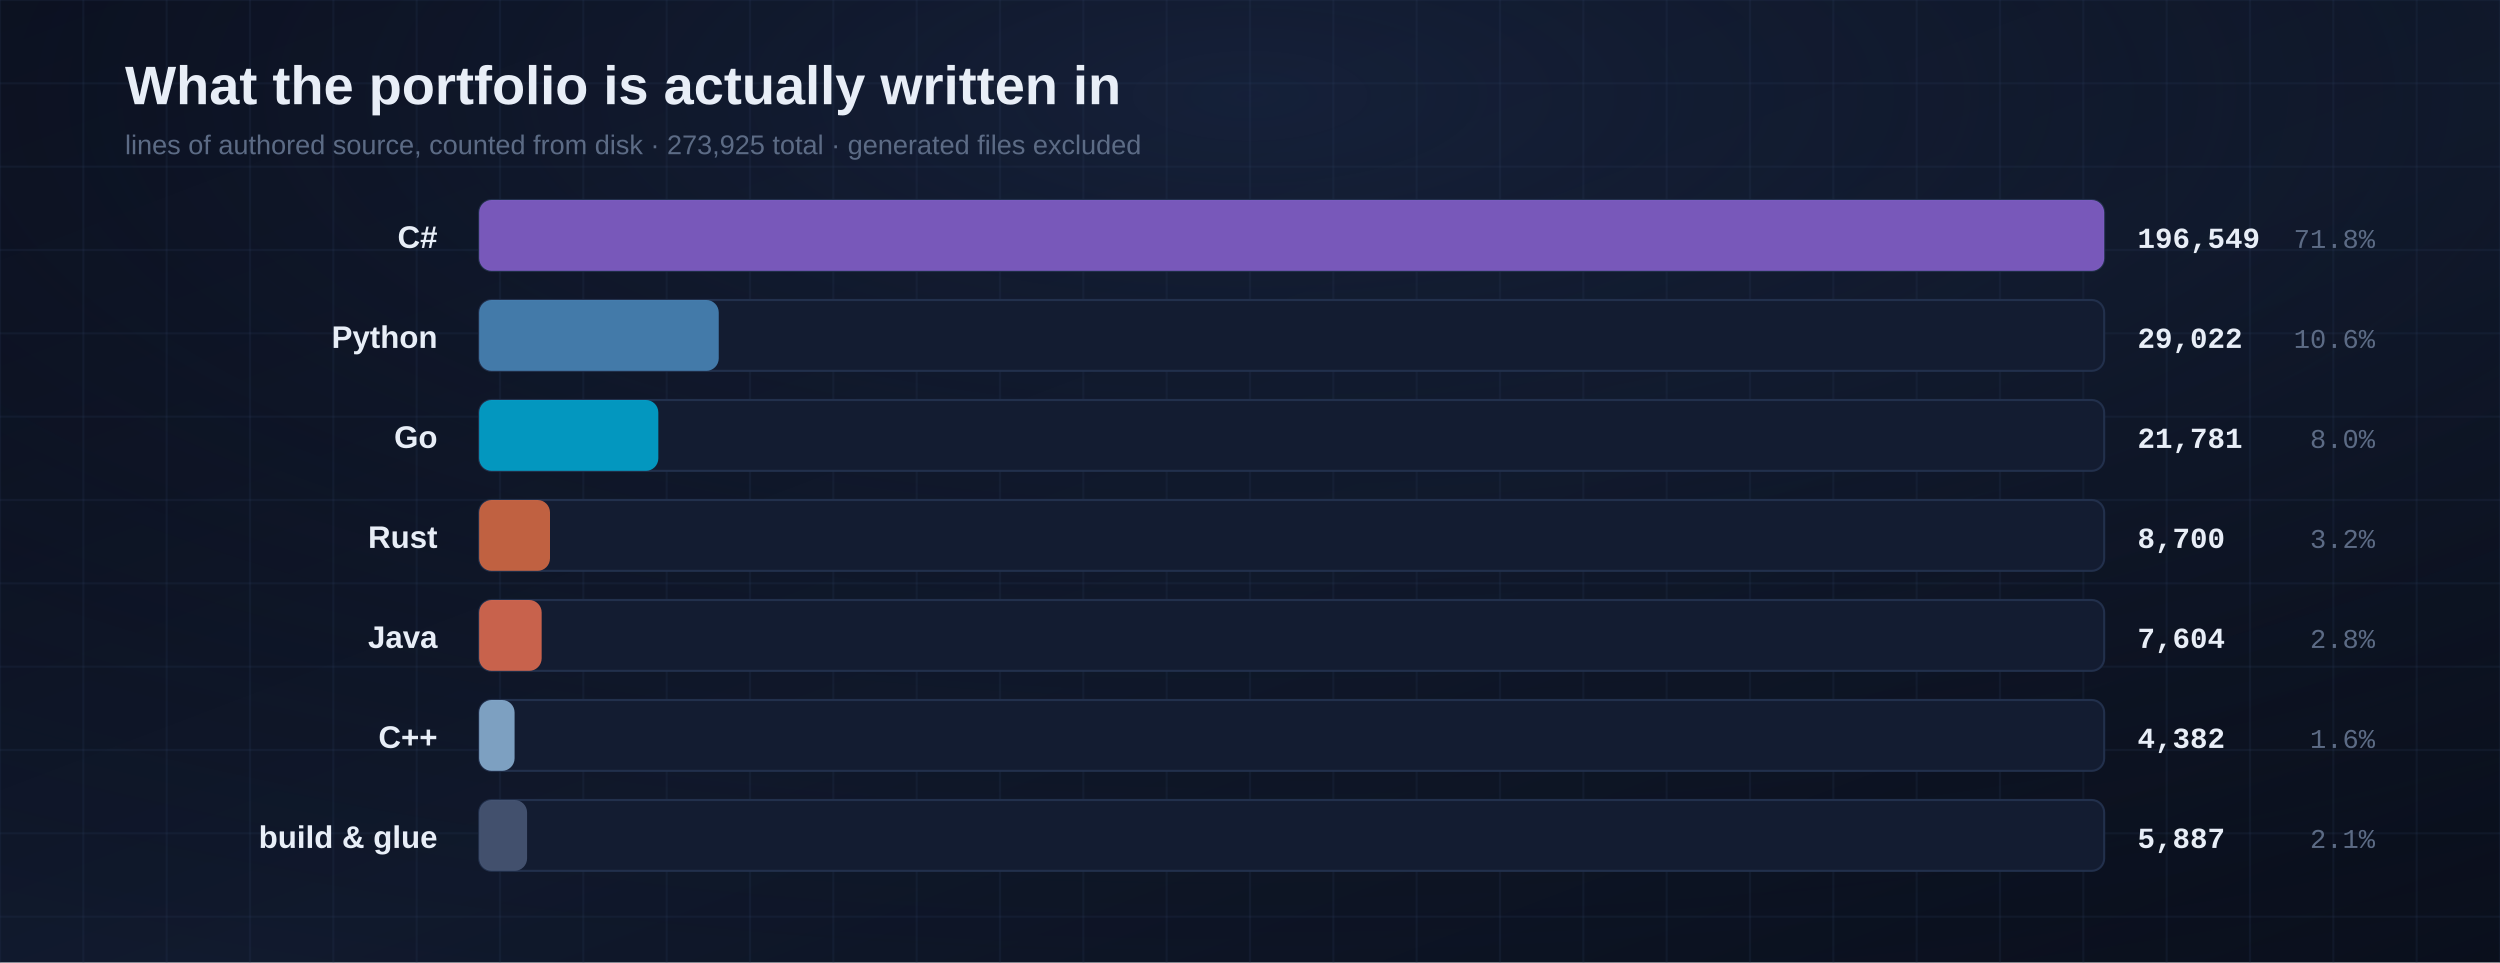
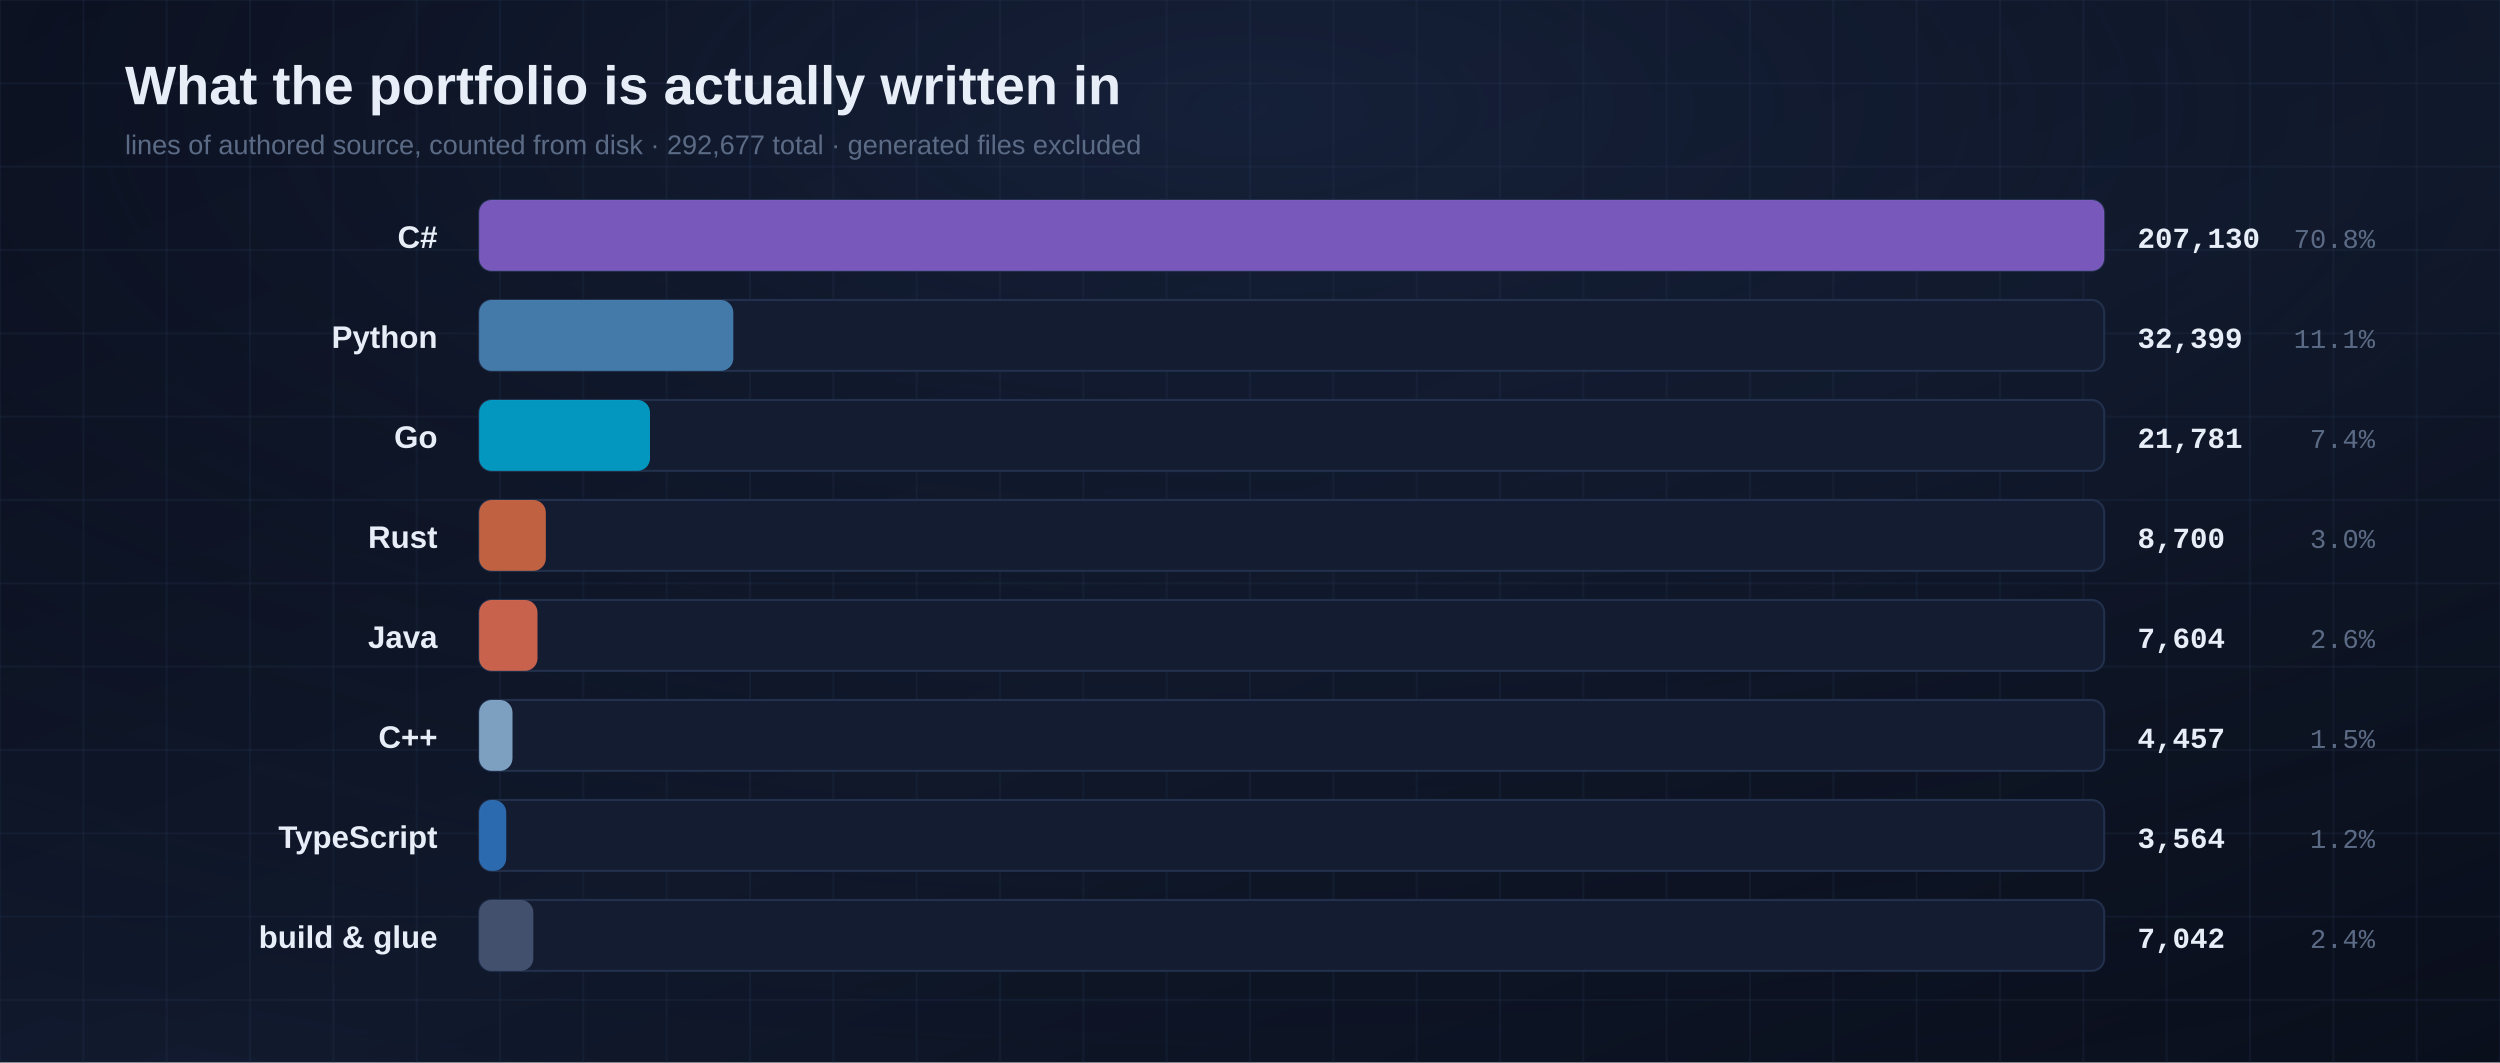
- <svg xmlns="http://www.w3.org/2000/svg" width="1200" height="462" viewBox="0 0 1200 462" role="img">
+ <svg xmlns="http://www.w3.org/2000/svg" width="1200" height="510" viewBox="0 0 1200 510" role="img">
  <defs>
    <linearGradient id="bg" x1="0" y1="0" x2="1" y2="1">
      <stop offset="0%" stop-color="#0B1020" />
      <stop offset="55%" stop-color="#111A2E" />
      <stop offset="100%" stop-color="#0A0F1C" />
    </linearGradient>
    <radialGradient id="vign" cx="0.5" cy="0.1" r="1">
      <stop offset="0%" stop-color="#1B2947" stop-opacity="0.55" />
      <stop offset="100%" stop-color="#000000" stop-opacity="0" />
    </radialGradient>
  </defs>
-   <rect width="1200" height="462" rx="0" fill="url(#bg)" />
-   <rect width="1200" height="462" rx="0" fill="url(#vign)" />
-   <line x1="0" y1="0" x2="0" y2="462" stroke="#2A3B5C" stroke-width="1" opacity="0.18" />
-   <line x1="40" y1="0" x2="40" y2="462" stroke="#2A3B5C" stroke-width="1" opacity="0.18" />
-   <line x1="80" y1="0" x2="80" y2="462" stroke="#2A3B5C" stroke-width="1" opacity="0.18" />
-   <line x1="120" y1="0" x2="120" y2="462" stroke="#2A3B5C" stroke-width="1" opacity="0.18" />
-   <line x1="160" y1="0" x2="160" y2="462" stroke="#2A3B5C" stroke-width="1" opacity="0.18" />
-   <line x1="200" y1="0" x2="200" y2="462" stroke="#2A3B5C" stroke-width="1" opacity="0.18" />
-   <line x1="240" y1="0" x2="240" y2="462" stroke="#2A3B5C" stroke-width="1" opacity="0.18" />
-   <line x1="280" y1="0" x2="280" y2="462" stroke="#2A3B5C" stroke-width="1" opacity="0.18" />
-   <line x1="320" y1="0" x2="320" y2="462" stroke="#2A3B5C" stroke-width="1" opacity="0.18" />
-   <line x1="360" y1="0" x2="360" y2="462" stroke="#2A3B5C" stroke-width="1" opacity="0.18" />
-   <line x1="400" y1="0" x2="400" y2="462" stroke="#2A3B5C" stroke-width="1" opacity="0.18" />
-   <line x1="440" y1="0" x2="440" y2="462" stroke="#2A3B5C" stroke-width="1" opacity="0.18" />
-   <line x1="480" y1="0" x2="480" y2="462" stroke="#2A3B5C" stroke-width="1" opacity="0.18" />
-   <line x1="520" y1="0" x2="520" y2="462" stroke="#2A3B5C" stroke-width="1" opacity="0.18" />
-   <line x1="560" y1="0" x2="560" y2="462" stroke="#2A3B5C" stroke-width="1" opacity="0.18" />
-   <line x1="600" y1="0" x2="600" y2="462" stroke="#2A3B5C" stroke-width="1" opacity="0.18" />
-   <line x1="640" y1="0" x2="640" y2="462" stroke="#2A3B5C" stroke-width="1" opacity="0.18" />
-   <line x1="680" y1="0" x2="680" y2="462" stroke="#2A3B5C" stroke-width="1" opacity="0.18" />
-   <line x1="720" y1="0" x2="720" y2="462" stroke="#2A3B5C" stroke-width="1" opacity="0.18" />
-   <line x1="760" y1="0" x2="760" y2="462" stroke="#2A3B5C" stroke-width="1" opacity="0.18" />
-   <line x1="800" y1="0" x2="800" y2="462" stroke="#2A3B5C" stroke-width="1" opacity="0.18" />
-   <line x1="840" y1="0" x2="840" y2="462" stroke="#2A3B5C" stroke-width="1" opacity="0.18" />
-   <line x1="880" y1="0" x2="880" y2="462" stroke="#2A3B5C" stroke-width="1" opacity="0.18" />
-   <line x1="920" y1="0" x2="920" y2="462" stroke="#2A3B5C" stroke-width="1" opacity="0.18" />
-   <line x1="960" y1="0" x2="960" y2="462" stroke="#2A3B5C" stroke-width="1" opacity="0.18" />
-   <line x1="1000" y1="0" x2="1000" y2="462" stroke="#2A3B5C" stroke-width="1" opacity="0.18" />
-   <line x1="1040" y1="0" x2="1040" y2="462" stroke="#2A3B5C" stroke-width="1" opacity="0.18" />
-   <line x1="1080" y1="0" x2="1080" y2="462" stroke="#2A3B5C" stroke-width="1" opacity="0.18" />
-   <line x1="1120" y1="0" x2="1120" y2="462" stroke="#2A3B5C" stroke-width="1" opacity="0.18" />
-   <line x1="1160" y1="0" x2="1160" y2="462" stroke="#2A3B5C" stroke-width="1" opacity="0.18" />
-   <line x1="1200" y1="0" x2="1200" y2="462" stroke="#2A3B5C" stroke-width="1" opacity="0.18" />
+   <rect width="1200" height="510" rx="0" fill="url(#bg)" />
+   <rect width="1200" height="510" rx="0" fill="url(#vign)" />
+   <line x1="0" y1="0" x2="0" y2="510" stroke="#2A3B5C" stroke-width="1" opacity="0.18" />
+   <line x1="40" y1="0" x2="40" y2="510" stroke="#2A3B5C" stroke-width="1" opacity="0.18" />
+   <line x1="80" y1="0" x2="80" y2="510" stroke="#2A3B5C" stroke-width="1" opacity="0.18" />
+   <line x1="120" y1="0" x2="120" y2="510" stroke="#2A3B5C" stroke-width="1" opacity="0.18" />
+   <line x1="160" y1="0" x2="160" y2="510" stroke="#2A3B5C" stroke-width="1" opacity="0.18" />
+   <line x1="200" y1="0" x2="200" y2="510" stroke="#2A3B5C" stroke-width="1" opacity="0.18" />
+   <line x1="240" y1="0" x2="240" y2="510" stroke="#2A3B5C" stroke-width="1" opacity="0.18" />
+   <line x1="280" y1="0" x2="280" y2="510" stroke="#2A3B5C" stroke-width="1" opacity="0.18" />
+   <line x1="320" y1="0" x2="320" y2="510" stroke="#2A3B5C" stroke-width="1" opacity="0.18" />
+   <line x1="360" y1="0" x2="360" y2="510" stroke="#2A3B5C" stroke-width="1" opacity="0.18" />
+   <line x1="400" y1="0" x2="400" y2="510" stroke="#2A3B5C" stroke-width="1" opacity="0.18" />
+   <line x1="440" y1="0" x2="440" y2="510" stroke="#2A3B5C" stroke-width="1" opacity="0.18" />
+   <line x1="480" y1="0" x2="480" y2="510" stroke="#2A3B5C" stroke-width="1" opacity="0.18" />
+   <line x1="520" y1="0" x2="520" y2="510" stroke="#2A3B5C" stroke-width="1" opacity="0.18" />
+   <line x1="560" y1="0" x2="560" y2="510" stroke="#2A3B5C" stroke-width="1" opacity="0.18" />
+   <line x1="600" y1="0" x2="600" y2="510" stroke="#2A3B5C" stroke-width="1" opacity="0.18" />
+   <line x1="640" y1="0" x2="640" y2="510" stroke="#2A3B5C" stroke-width="1" opacity="0.18" />
+   <line x1="680" y1="0" x2="680" y2="510" stroke="#2A3B5C" stroke-width="1" opacity="0.18" />
+   <line x1="720" y1="0" x2="720" y2="510" stroke="#2A3B5C" stroke-width="1" opacity="0.18" />
+   <line x1="760" y1="0" x2="760" y2="510" stroke="#2A3B5C" stroke-width="1" opacity="0.18" />
+   <line x1="800" y1="0" x2="800" y2="510" stroke="#2A3B5C" stroke-width="1" opacity="0.18" />
+   <line x1="840" y1="0" x2="840" y2="510" stroke="#2A3B5C" stroke-width="1" opacity="0.18" />
+   <line x1="880" y1="0" x2="880" y2="510" stroke="#2A3B5C" stroke-width="1" opacity="0.18" />
+   <line x1="920" y1="0" x2="920" y2="510" stroke="#2A3B5C" stroke-width="1" opacity="0.18" />
+   <line x1="960" y1="0" x2="960" y2="510" stroke="#2A3B5C" stroke-width="1" opacity="0.18" />
+   <line x1="1000" y1="0" x2="1000" y2="510" stroke="#2A3B5C" stroke-width="1" opacity="0.18" />
+   <line x1="1040" y1="0" x2="1040" y2="510" stroke="#2A3B5C" stroke-width="1" opacity="0.18" />
+   <line x1="1080" y1="0" x2="1080" y2="510" stroke="#2A3B5C" stroke-width="1" opacity="0.18" />
+   <line x1="1120" y1="0" x2="1120" y2="510" stroke="#2A3B5C" stroke-width="1" opacity="0.18" />
+   <line x1="1160" y1="0" x2="1160" y2="510" stroke="#2A3B5C" stroke-width="1" opacity="0.18" />
+   <line x1="1200" y1="0" x2="1200" y2="510" stroke="#2A3B5C" stroke-width="1" opacity="0.18" />
  <line x1="0" y1="0" x2="1200" y2="0" stroke="#2A3B5C" stroke-width="1" opacity="0.18" />
  <line x1="0" y1="40" x2="1200" y2="40" stroke="#2A3B5C" stroke-width="1" opacity="0.18" />
  <line x1="0" y1="80" x2="1200" y2="80" stroke="#2A3B5C" stroke-width="1" opacity="0.18" />
  <line x1="0" y1="120" x2="1200" y2="120" stroke="#2A3B5C" stroke-width="1" opacity="0.18" />
  <line x1="0" y1="160" x2="1200" y2="160" stroke="#2A3B5C" stroke-width="1" opacity="0.18" />
  <line x1="0" y1="200" x2="1200" y2="200" stroke="#2A3B5C" stroke-width="1" opacity="0.18" />
  <line x1="0" y1="240" x2="1200" y2="240" stroke="#2A3B5C" stroke-width="1" opacity="0.18" />
  <line x1="0" y1="280" x2="1200" y2="280" stroke="#2A3B5C" stroke-width="1" opacity="0.18" />
  <line x1="0" y1="320" x2="1200" y2="320" stroke="#2A3B5C" stroke-width="1" opacity="0.18" />
  <line x1="0" y1="360" x2="1200" y2="360" stroke="#2A3B5C" stroke-width="1" opacity="0.18" />
  <line x1="0" y1="400" x2="1200" y2="400" stroke="#2A3B5C" stroke-width="1" opacity="0.18" />
  <line x1="0" y1="440" x2="1200" y2="440" stroke="#2A3B5C" stroke-width="1" opacity="0.18" />
+   <line x1="0" y1="480" x2="1200" y2="480" stroke="#2A3B5C" stroke-width="1" opacity="0.18" />
  <text x="60" y="50" font-family="Segoe UI,-apple-system,BlinkMacSystemFont,Helvetica Neue,Arial,sans-serif" font-size="26" fill="#E8EEF7" font-weight="700" text-anchor="start">What the portfolio is actually written in</text>
-   <text x="60" y="74" font-family="Segoe UI,-apple-system,BlinkMacSystemFont,Helvetica Neue,Arial,sans-serif" font-size="13" fill="#5C6B85" font-weight="400" text-anchor="start">lines of authored source, counted from disk · 273,925 total · generated files excluded</text>
+   <text x="60" y="74" font-family="Segoe UI,-apple-system,BlinkMacSystemFont,Helvetica Neue,Arial,sans-serif" font-size="13" fill="#5C6B85" font-weight="400" text-anchor="start">lines of authored source, counted from disk · 292,677 total · generated files excluded</text>
  <text x="210" y="119" font-family="Segoe UI,-apple-system,BlinkMacSystemFont,Helvetica Neue,Arial,sans-serif" font-size="15" fill="#E8EEF7" font-weight="600" text-anchor="end">C#</text>
  <rect x="230" y="96" width="780" height="34" rx="6" fill="#131C31" stroke="#22304C" stroke-width="1" />
  <rect x="230" y="96" width="780" height="34" rx="6" fill="#8A63D2" fill-opacity="0.85" />
-   <text x="1026" y="119" font-family="SFMono-Regular,Consolas,Liberation Mono,Menlo,monospace" font-size="14" fill="#E8EEF7" font-weight="600" text-anchor="start">196,549</text>
-   <text x="1140" y="119" font-family="SFMono-Regular,Consolas,Liberation Mono,Menlo,monospace" font-size="13" fill="#5C6B85" font-weight="400" text-anchor="end">71.8%</text>
+   <text x="1026" y="119" font-family="SFMono-Regular,Consolas,Liberation Mono,Menlo,monospace" font-size="14" fill="#E8EEF7" font-weight="600" text-anchor="start">207,130</text>
+   <text x="1140" y="119" font-family="SFMono-Regular,Consolas,Liberation Mono,Menlo,monospace" font-size="13" fill="#5C6B85" font-weight="400" text-anchor="end">70.8%</text>
  <text x="210" y="167" font-family="Segoe UI,-apple-system,BlinkMacSystemFont,Helvetica Neue,Arial,sans-serif" font-size="15" fill="#E8EEF7" font-weight="600" text-anchor="end">Python</text>
  <rect x="230" y="144" width="780" height="34" rx="6" fill="#131C31" stroke="#22304C" stroke-width="1" />
-   <rect x="230" y="144" width="115" height="34" rx="6" fill="#4B8BBE" fill-opacity="0.85" />
-   <text x="1026" y="167" font-family="SFMono-Regular,Consolas,Liberation Mono,Menlo,monospace" font-size="14" fill="#E8EEF7" font-weight="600" text-anchor="start">29,022</text>
-   <text x="1140" y="167" font-family="SFMono-Regular,Consolas,Liberation Mono,Menlo,monospace" font-size="13" fill="#5C6B85" font-weight="400" text-anchor="end">10.6%</text>
+   <rect x="230" y="144" width="122" height="34" rx="6" fill="#4B8BBE" fill-opacity="0.85" />
+   <text x="1026" y="167" font-family="SFMono-Regular,Consolas,Liberation Mono,Menlo,monospace" font-size="14" fill="#E8EEF7" font-weight="600" text-anchor="start">32,399</text>
+   <text x="1140" y="167" font-family="SFMono-Regular,Consolas,Liberation Mono,Menlo,monospace" font-size="13" fill="#5C6B85" font-weight="400" text-anchor="end">11.1%</text>
  <text x="210" y="215" font-family="Segoe UI,-apple-system,BlinkMacSystemFont,Helvetica Neue,Arial,sans-serif" font-size="15" fill="#E8EEF7" font-weight="600" text-anchor="end">Go</text>
  <rect x="230" y="192" width="780" height="34" rx="6" fill="#131C31" stroke="#22304C" stroke-width="1" />
-   <rect x="230" y="192" width="86" height="34" rx="6" fill="#00ADD8" fill-opacity="0.85" />
+   <rect x="230" y="192" width="82" height="34" rx="6" fill="#00ADD8" fill-opacity="0.85" />
  <text x="1026" y="215" font-family="SFMono-Regular,Consolas,Liberation Mono,Menlo,monospace" font-size="14" fill="#E8EEF7" font-weight="600" text-anchor="start">21,781</text>
-   <text x="1140" y="215" font-family="SFMono-Regular,Consolas,Liberation Mono,Menlo,monospace" font-size="13" fill="#5C6B85" font-weight="400" text-anchor="end"> 8.0%</text>
+   <text x="1140" y="215" font-family="SFMono-Regular,Consolas,Liberation Mono,Menlo,monospace" font-size="13" fill="#5C6B85" font-weight="400" text-anchor="end"> 7.4%</text>
  <text x="210" y="263" font-family="Segoe UI,-apple-system,BlinkMacSystemFont,Helvetica Neue,Arial,sans-serif" font-size="15" fill="#E8EEF7" font-weight="600" text-anchor="end">Rust</text>
  <rect x="230" y="240" width="780" height="34" rx="6" fill="#131C31" stroke="#22304C" stroke-width="1" />
-   <rect x="230" y="240" width="34" height="34" rx="6" fill="#DE6E45" fill-opacity="0.85" />
+   <rect x="230" y="240" width="32" height="34" rx="6" fill="#DE6E45" fill-opacity="0.85" />
  <text x="1026" y="263" font-family="SFMono-Regular,Consolas,Liberation Mono,Menlo,monospace" font-size="14" fill="#E8EEF7" font-weight="600" text-anchor="start">8,700</text>
-   <text x="1140" y="263" font-family="SFMono-Regular,Consolas,Liberation Mono,Menlo,monospace" font-size="13" fill="#5C6B85" font-weight="400" text-anchor="end"> 3.2%</text>
+   <text x="1140" y="263" font-family="SFMono-Regular,Consolas,Liberation Mono,Menlo,monospace" font-size="13" fill="#5C6B85" font-weight="400" text-anchor="end"> 3.0%</text>
  <text x="210" y="311" font-family="Segoe UI,-apple-system,BlinkMacSystemFont,Helvetica Neue,Arial,sans-serif" font-size="15" fill="#E8EEF7" font-weight="600" text-anchor="end">Java</text>
  <rect x="230" y="288" width="780" height="34" rx="6" fill="#131C31" stroke="#22304C" stroke-width="1" />
-   <rect x="230" y="288" width="30" height="34" rx="6" fill="#E76F51" fill-opacity="0.85" />
+   <rect x="230" y="288" width="28" height="34" rx="6" fill="#E76F51" fill-opacity="0.85" />
  <text x="1026" y="311" font-family="SFMono-Regular,Consolas,Liberation Mono,Menlo,monospace" font-size="14" fill="#E8EEF7" font-weight="600" text-anchor="start">7,604</text>
-   <text x="1140" y="311" font-family="SFMono-Regular,Consolas,Liberation Mono,Menlo,monospace" font-size="13" fill="#5C6B85" font-weight="400" text-anchor="end"> 2.8%</text>
+   <text x="1140" y="311" font-family="SFMono-Regular,Consolas,Liberation Mono,Menlo,monospace" font-size="13" fill="#5C6B85" font-weight="400" text-anchor="end"> 2.6%</text>
  <text x="210" y="359" font-family="Segoe UI,-apple-system,BlinkMacSystemFont,Helvetica Neue,Arial,sans-serif" font-size="15" fill="#E8EEF7" font-weight="600" text-anchor="end">C++</text>
  <rect x="230" y="336" width="780" height="34" rx="6" fill="#131C31" stroke="#22304C" stroke-width="1" />
-   <rect x="230" y="336" width="17" height="34" rx="6" fill="#8FB7DA" fill-opacity="0.85" />
-   <text x="1026" y="359" font-family="SFMono-Regular,Consolas,Liberation Mono,Menlo,monospace" font-size="14" fill="#E8EEF7" font-weight="600" text-anchor="start">4,382</text>
-   <text x="1140" y="359" font-family="SFMono-Regular,Consolas,Liberation Mono,Menlo,monospace" font-size="13" fill="#5C6B85" font-weight="400" text-anchor="end"> 1.6%</text>
-   <text x="210" y="407" font-family="Segoe UI,-apple-system,BlinkMacSystemFont,Helvetica Neue,Arial,sans-serif" font-size="15" fill="#E8EEF7" font-weight="600" text-anchor="end">build &amp; glue</text>
+   <rect x="230" y="336" width="16" height="34" rx="6" fill="#8FB7DA" fill-opacity="0.85" />
+   <text x="1026" y="359" font-family="SFMono-Regular,Consolas,Liberation Mono,Menlo,monospace" font-size="14" fill="#E8EEF7" font-weight="600" text-anchor="start">4,457</text>
+   <text x="1140" y="359" font-family="SFMono-Regular,Consolas,Liberation Mono,Menlo,monospace" font-size="13" fill="#5C6B85" font-weight="400" text-anchor="end"> 1.5%</text>
+   <text x="210" y="407" font-family="Segoe UI,-apple-system,BlinkMacSystemFont,Helvetica Neue,Arial,sans-serif" font-size="15" fill="#E8EEF7" font-weight="600" text-anchor="end">TypeScript</text>
  <rect x="230" y="384" width="780" height="34" rx="6" fill="#131C31" stroke="#22304C" stroke-width="1" />
-   <rect x="230" y="384" width="23" height="34" rx="6" fill="#4A5A78" fill-opacity="0.85" />
-   <text x="1026" y="407" font-family="SFMono-Regular,Consolas,Liberation Mono,Menlo,monospace" font-size="14" fill="#E8EEF7" font-weight="600" text-anchor="start">5,887</text>
-   <text x="1140" y="407" font-family="SFMono-Regular,Consolas,Liberation Mono,Menlo,monospace" font-size="13" fill="#5C6B85" font-weight="400" text-anchor="end"> 2.1%</text>
+   <rect x="230" y="384" width="13" height="34" rx="6" fill="#3178C6" fill-opacity="0.85" />
+   <text x="1026" y="407" font-family="SFMono-Regular,Consolas,Liberation Mono,Menlo,monospace" font-size="14" fill="#E8EEF7" font-weight="600" text-anchor="start">3,564</text>
+   <text x="1140" y="407" font-family="SFMono-Regular,Consolas,Liberation Mono,Menlo,monospace" font-size="13" fill="#5C6B85" font-weight="400" text-anchor="end"> 1.2%</text>
+   <text x="210" y="455" font-family="Segoe UI,-apple-system,BlinkMacSystemFont,Helvetica Neue,Arial,sans-serif" font-size="15" fill="#E8EEF7" font-weight="600" text-anchor="end">build &amp; glue</text>
+   <rect x="230" y="432" width="780" height="34" rx="6" fill="#131C31" stroke="#22304C" stroke-width="1" />
+   <rect x="230" y="432" width="26" height="34" rx="6" fill="#4A5A78" fill-opacity="0.85" />
+   <text x="1026" y="455" font-family="SFMono-Regular,Consolas,Liberation Mono,Menlo,monospace" font-size="14" fill="#E8EEF7" font-weight="600" text-anchor="start">7,042</text>
+   <text x="1140" y="455" font-family="SFMono-Regular,Consolas,Liberation Mono,Menlo,monospace" font-size="13" fill="#5C6B85" font-weight="400" text-anchor="end"> 2.4%</text>
</svg>
